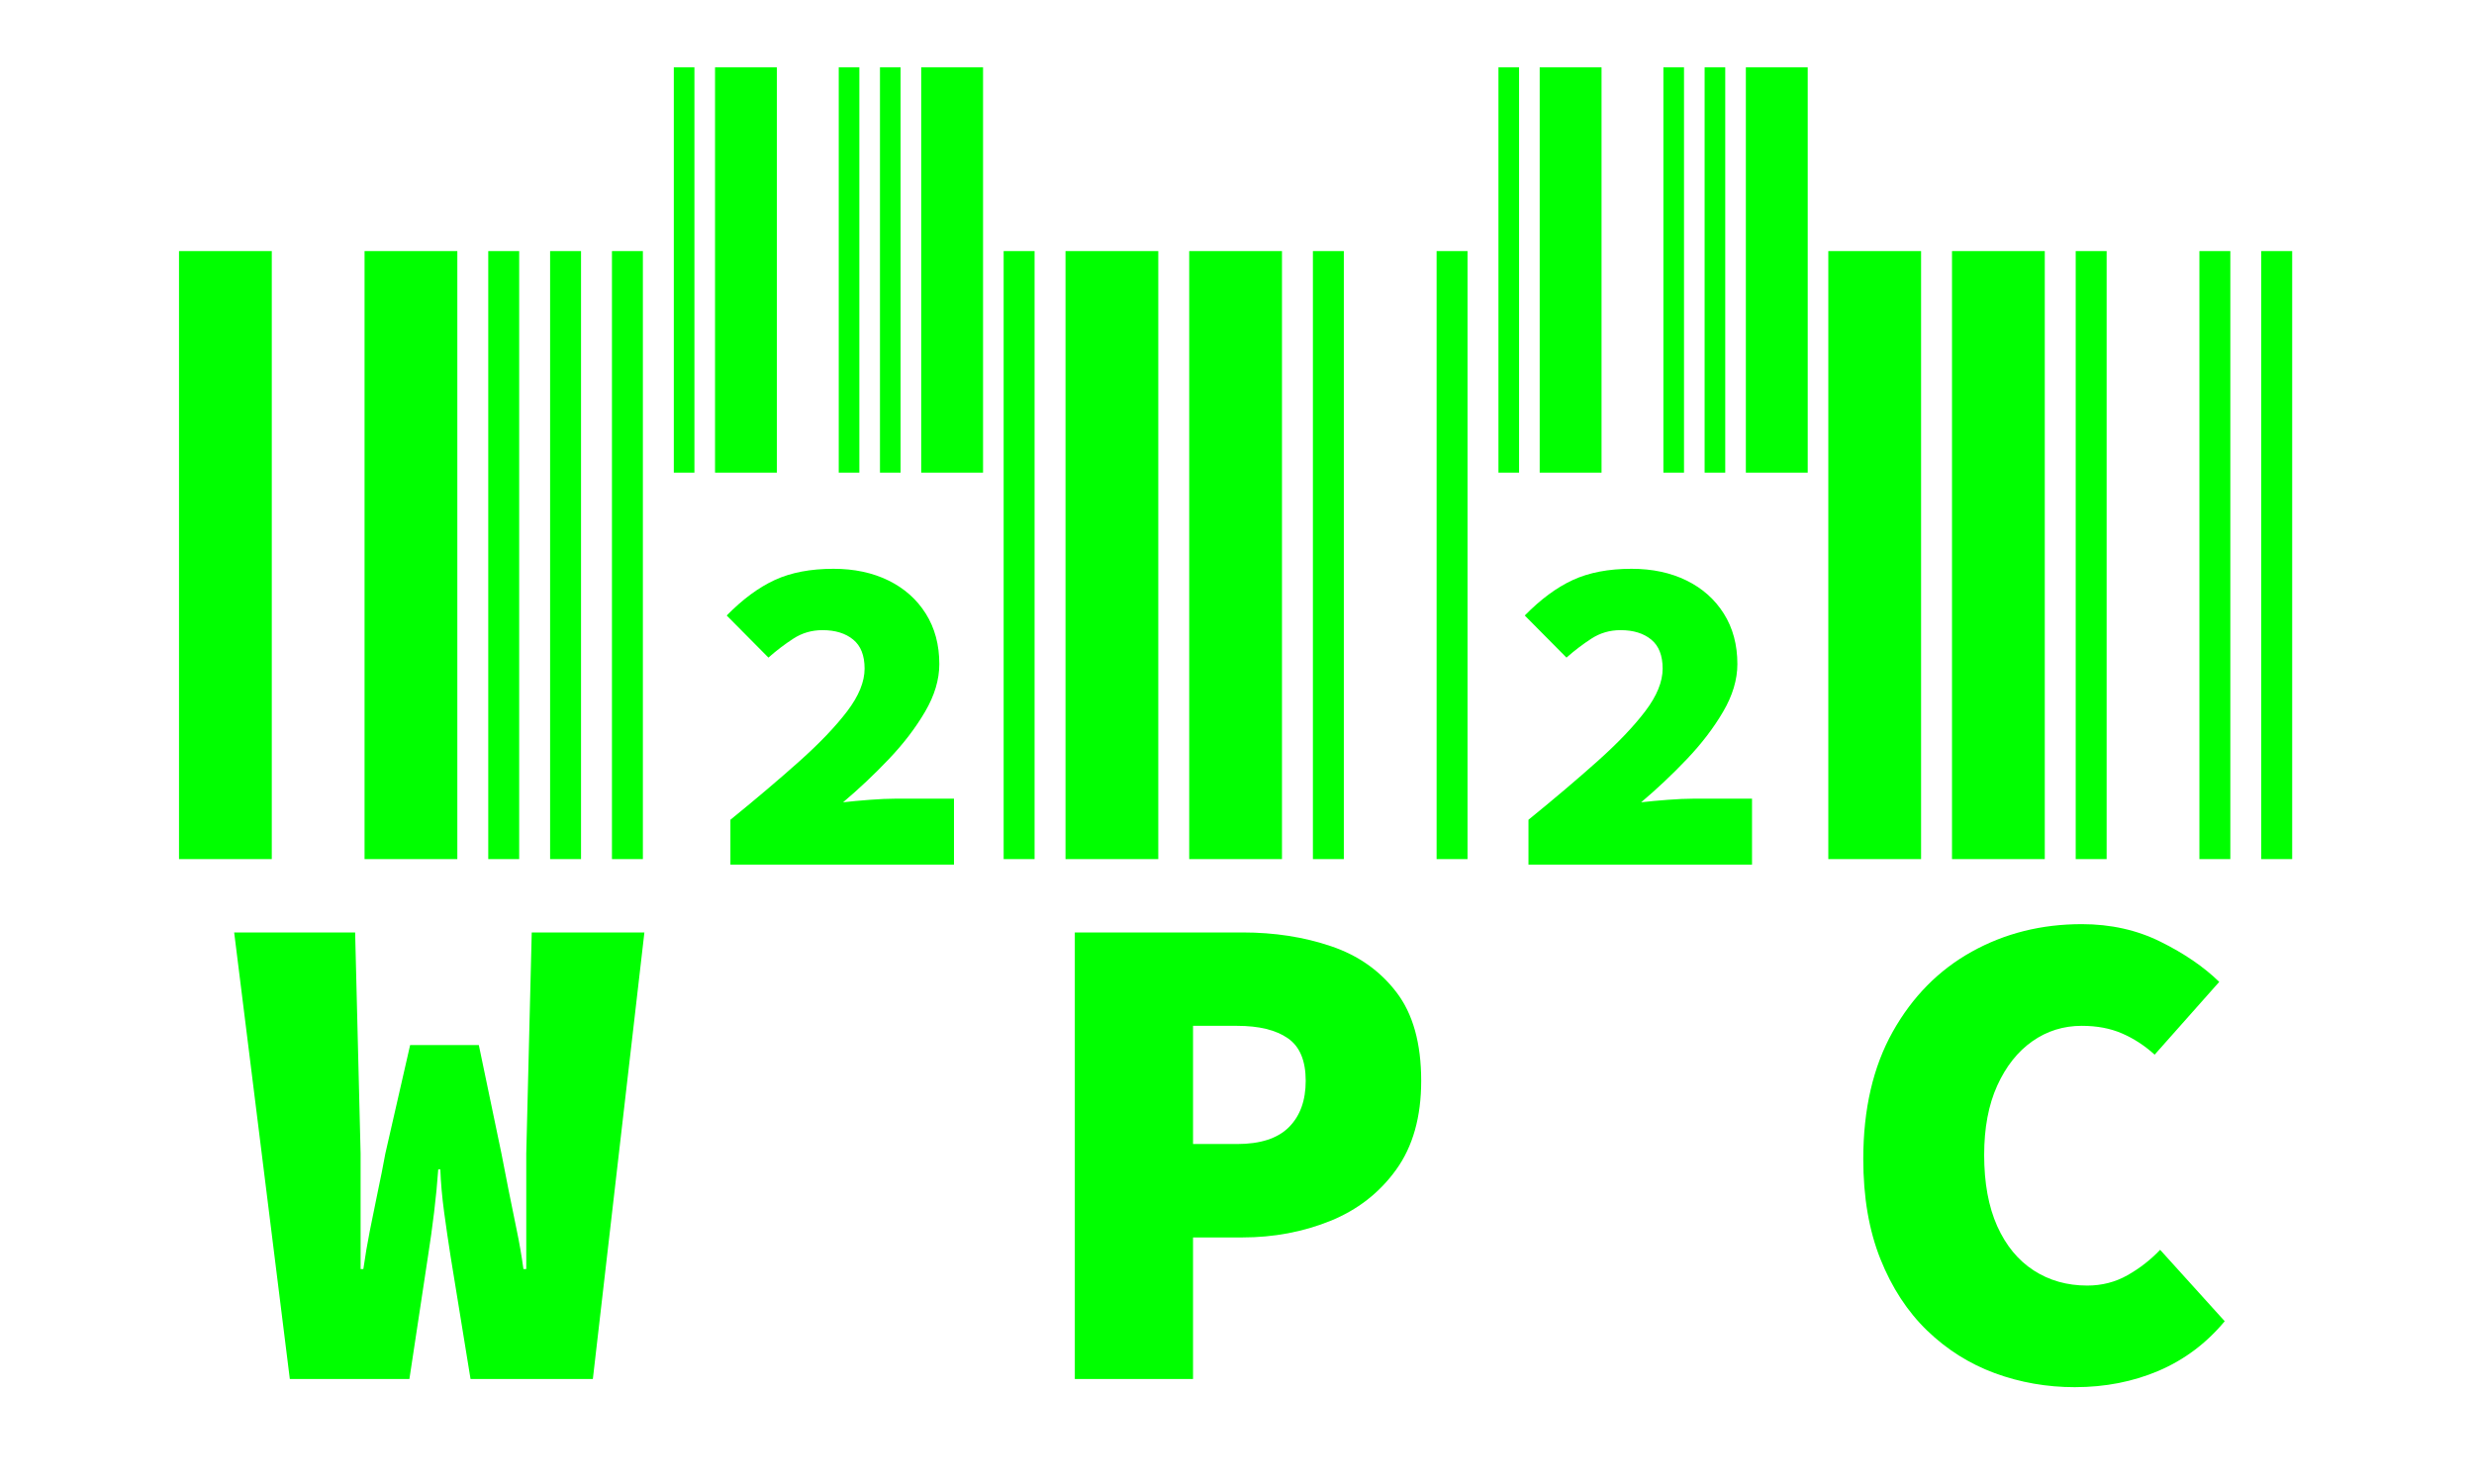
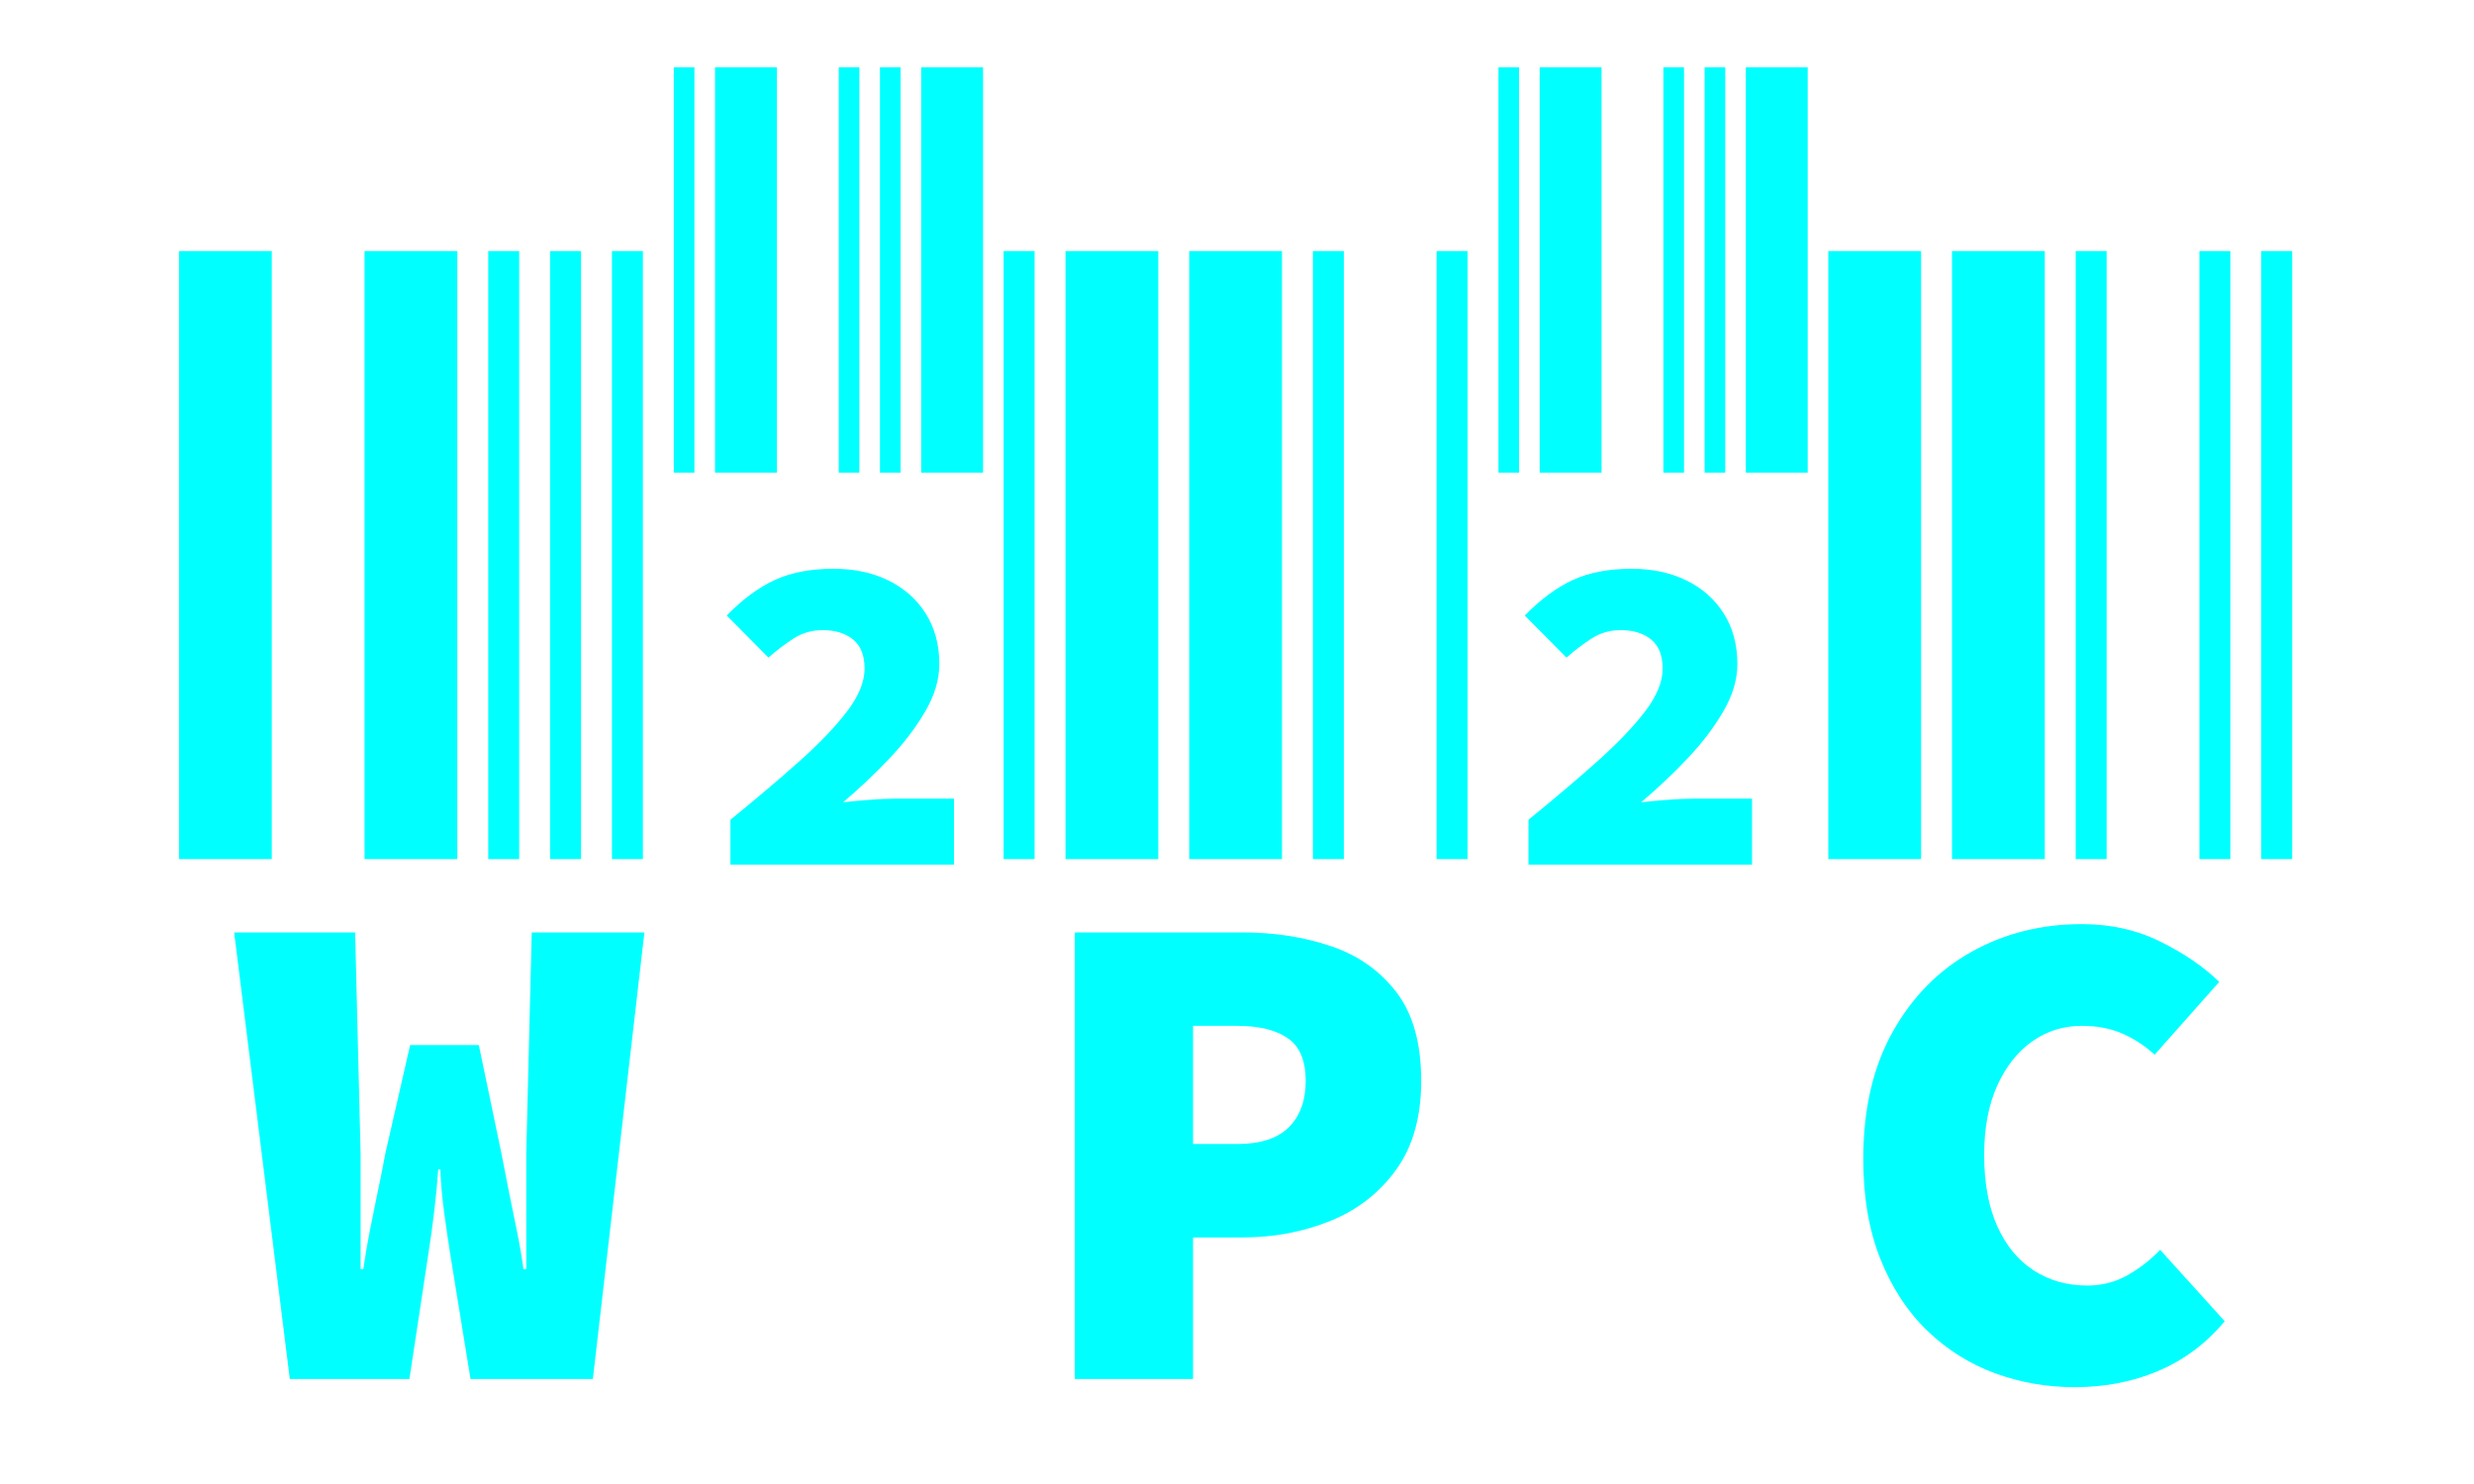
<svg xmlns="http://www.w3.org/2000/svg" version="1.1" viewBox="0.0 0.0 480.0 288.0" fill="none" stroke="none" stroke-linecap="square" stroke-miterlimit="10">
  <clipPath id="p.0">
    <path d="m0 0l480.0 0l0 288.0l-480.0 0l0 -288.0z" clip-rule="nonzero" />
  </clipPath>
  <g clip-path="url(#p.0)">
    <path fill="#000000" fill-opacity="0.0" d="m0 0l480.0 0l0 288.0l-480.0 0z" fill-rule="evenodd" />
    <path fill="#000000" fill-opacity="0.0" d="m2.727 -49.273l480.0 0l0 288.0l-480.0 0z" fill-rule="evenodd" />
-     <path fill="#00ff00" d="m34.73 166.727l0 -118.0l18.0 0l0 118.0l-18.0 0zm36.0 0l0 -118.0l18.0 0l0 118.0l-18.0 0zm24.0 0l0 -118.0l6.0 0l0 118.0l-6.0 0zm12.0 0l0 -118.0l6.0 0l0 118.0l-6.0 0zm12.0 0l0 -118.0l6.0 0l0 118.0l-6.0 0z" fill-rule="nonzero" />
-     <path fill="#00ff00" d="m130.73 91.727l0 -78.656l4.0 0l0 78.656l-4.0 0zm8.0 0l0 -78.656l12.0 0l0 78.656l-12.0 0zm24.0 0l0 -78.656l4.0 0l0 78.656l-4.0 0zm8.0 0l0 -78.656l4.0 0l0 78.656l-4.0 0zm8.0 0l0 -78.656l12.0 0l0 78.656l-12.0 0z" fill-rule="nonzero" />
-     <path fill="#00ff00" d="m194.727 166.727l0 -118.0l6.0 0l0 118.0l-6.0 0zm12.0 0l0 -118.0l18.0 0l0 118.0l-18.0 0zm24.0 0l0 -118.0l18.0 0l0 118.0l-18.0 0zm24.0 0l0 -118.0l6.0 0l0 118.0l-6.0 0zm24.0 0l0 -118.0l6.0 0l0 118.0l-6.0 0z" fill-rule="nonzero" />
-     <path fill="#00ff00" d="m290.727 91.727l0 -78.656l4.0 0l0 78.656l-4.0 0zm8.0 0l0 -78.656l12.0 0l0 78.656l-12.0 0zm24.0 0l0 -78.656l4.0 0l0 78.656l-4.0 0zm8.0 0l0 -78.656l4.0 0l0 78.656l-4.0 0zm8.0 0l0 -78.656l12.0 0l0 78.656l-12.0 0z" fill-rule="nonzero" />
-     <path fill="#00ff00" d="m354.724 166.727l0 -118.0l18.0 0l0 118.0l-18.0 0zm24.0 0l0 -118.0l18.0 0l0 118.0l-18.0 0zm24.0 0l0 -118.0l6.0 0l0 118.0l-6.0 0zm24.0 0l0 -118.0l6.0 0l0 118.0l-6.0 0zm12.0 0l0 -118.0l6.0 0l0 118.0l-6.0 0z" fill-rule="nonzero" />
+     <path fill="#00ffff" d="m34.73 166.727l0 -118.0l18.0 0l0 118.0l-18.0 0zm36.0 0l0 -118.0l18.0 0l0 118.0l-18.0 0zm24.0 0l0 -118.0l6.0 0l0 118.0l-6.0 0zm12.0 0l0 -118.0l6.0 0l0 118.0l-6.0 0zm12.0 0l0 -118.0l6.0 0l0 118.0l-6.0 0z" fill-rule="nonzero" />
+     <path fill="#00ffff" d="m130.73 91.727l0 -78.656l4.0 0l0 78.656l-4.0 0zm8.0 0l0 -78.656l12.0 0l0 78.656l-12.0 0zm24.0 0l0 -78.656l4.0 0l0 78.656l-4.0 0zm8.0 0l0 -78.656l4.0 0l0 78.656l-4.0 0zm8.0 0l0 -78.656l12.0 0l0 78.656l-12.0 0z" fill-rule="nonzero" />
+     <path fill="#00ffff" d="m194.727 166.727l0 -118.0l6.0 0l0 118.0l-6.0 0zm12.0 0l0 -118.0l18.0 0l0 118.0l-18.0 0zm24.0 0l0 -118.0l18.0 0l0 118.0l-18.0 0zm24.0 0l0 -118.0l6.0 0l0 118.0l-6.0 0zm24.0 0l0 -118.0l6.0 0l0 118.0l-6.0 0z" fill-rule="nonzero" />
+     <path fill="#00ffff" d="m290.727 91.727l0 -78.656l4.0 0l0 78.656l-4.0 0zm8.0 0l0 -78.656l12.0 0l0 78.656l-12.0 0zm24.0 0l0 -78.656l4.0 0l0 78.656l-4.0 0zm8.0 0l0 -78.656l4.0 0l0 78.656l-4.0 0zm8.0 0l0 -78.656l12.0 0l0 78.656l-12.0 0z" fill-rule="nonzero" />
+     <path fill="#00ffff" d="m354.724 166.727l0 -118.0l18.0 0l0 118.0l-18.0 0zm24.0 0l0 -118.0l18.0 0l0 118.0l-18.0 0zm24.0 0l0 -118.0l6.0 0l0 118.0l-6.0 0zm24.0 0l0 -118.0l6.0 0l0 118.0l-6.0 0zm12.0 0l0 -118.0l6.0 0l0 118.0l-6.0 0z" fill-rule="nonzero" />
    <path fill="#000000" fill-opacity="0.0" d="m7.749 130.616l154.835 0l0 180.976l-154.835 0z" fill-rule="evenodd" />
-     <path fill="#00ff00" d="m56.23 267.616l-10.797 -86.656l23.469 0l1.062 42.922q0 3.734 0 7.469q0 3.734 0 7.469q0 3.734 0 7.469l0.531 0q0.531 -3.734 1.266 -7.469q0.734 -3.734 1.531 -7.531q0.812 -3.797 1.469 -7.406l4.812 -21.062l13.328 0l4.391 21.062q0.672 3.469 1.406 7.203q0.734 3.734 1.531 7.531q0.797 3.797 1.328 7.672l0.547 0q0 -3.875 0 -7.672q0 -3.797 0 -7.453q0 -3.672 0 -7.281l1.062 -42.922l21.859 0l-10.0 86.656l-23.734 0l-3.859 -23.734q-0.672 -4.266 -1.266 -8.656q-0.594 -4.406 -0.734 -8.281l-0.406 0q-0.266 3.875 -0.797 8.281q-0.531 4.391 -1.203 8.656l-3.594 23.734l-23.203 0z" fill-rule="nonzero" />
+     <path fill="#00ffff" d="m56.23 267.616l-10.797 -86.656l23.469 0l1.062 42.922q0 3.734 0 7.469q0 3.734 0 7.469q0 3.734 0 7.469l0.531 0q0.531 -3.734 1.266 -7.469q0.734 -3.734 1.531 -7.531q0.812 -3.797 1.469 -7.406l4.812 -21.062l13.328 0l4.391 21.062q0.672 3.469 1.406 7.203q0.734 3.734 1.531 7.531q0.797 3.797 1.328 7.672l0.547 0q0 -3.875 0 -7.672q0 -3.797 0 -7.453q0 -3.672 0 -7.281l1.062 -42.922l21.859 0l-10.0 86.656l-23.734 0l-3.859 -23.734q-0.672 -4.266 -1.266 -8.656q-0.594 -4.406 -0.734 -8.281l-0.406 0q-0.266 3.875 -0.797 8.281q-0.531 4.391 -1.203 8.656l-3.594 23.734l-23.203 0z" fill-rule="nonzero" />
    <path fill="#000000" fill-opacity="0.0" d="m162.583 130.616l154.835 0l0 180.976l-154.835 0z" fill-rule="evenodd" />
-     <path fill="#00ff00" d="m208.534 267.616l0 -86.656l32.531 0q9.328 0 17.187 2.672q7.875 2.656 12.672 8.922q4.812 6.266 4.812 17.203q0 10.531 -4.875 17.266q-4.859 6.734 -12.797 9.938q-7.937 3.188 -17 3.188l-9.594 0l0 27.469l-22.938 0zm22.938 -45.594l8.531 0q6.797 0 10.062 -3.266q3.266 -3.266 3.266 -9.0q0 -5.875 -3.469 -8.266q-3.469 -2.406 -9.859 -2.406l-8.531 0l0 22.938z" fill-rule="nonzero" />
+     <path fill="#00ffff" d="m208.534 267.616l0 -86.656l32.531 0q9.328 0 17.187 2.672q7.875 2.656 12.672 8.922q4.812 6.266 4.812 17.203q0 10.531 -4.875 17.266q-4.859 6.734 -12.797 9.938q-7.937 3.188 -17 3.188l-9.594 0l0 27.469l-22.938 0zm22.938 -45.594l8.531 0q6.797 0 10.062 -3.266q3.266 -3.266 3.266 -9.0q0 -5.875 -3.469 -8.266q-3.469 -2.406 -9.859 -2.406l-8.531 0l0 22.938z" fill-rule="nonzero" />
    <path fill="#000000" fill-opacity="0.0" d="m127.2 80.794l73.102 0l0 180.976l-73.102 0z" fill-rule="evenodd" />
-     <path fill="#00ff00" d="m141.714 167.794l0 -8.703q7.547 -6.141 13.406 -11.375q5.875 -5.25 9.25 -9.688q3.375 -4.453 3.375 -8.266q0 -3.828 -2.219 -5.641q-2.219 -1.828 -5.953 -1.828q-3.109 0 -5.641 1.641q-2.531 1.641 -4.844 3.688l-8.094 -8.172q4.625 -4.719 9.328 -6.891q4.719 -2.172 11.391 -2.172q6.031 0 10.656 2.266q4.625 2.266 7.25 6.438q2.625 4.172 2.625 9.781q0 4.531 -2.766 9.25q-2.75 4.703 -7.016 9.188q-4.266 4.484 -8.891 8.391q2.312 -0.266 5.203 -0.484q2.891 -0.219 4.922 -0.219l11.391 0l0 12.797l-43.375 0z" fill-rule="nonzero" />
+     <path fill="#00ffff" d="m141.714 167.794l0 -8.703q7.547 -6.141 13.406 -11.375q5.875 -5.25 9.25 -9.688q3.375 -4.453 3.375 -8.266q0 -3.828 -2.219 -5.641q-2.219 -1.828 -5.953 -1.828q-3.109 0 -5.641 1.641q-2.531 1.641 -4.844 3.688l-8.094 -8.172q4.625 -4.719 9.328 -6.891q4.719 -2.172 11.391 -2.172q6.031 0 10.656 2.266q4.625 2.266 7.25 6.438q2.625 4.172 2.625 9.781q0 4.531 -2.766 9.25q-2.75 4.703 -7.016 9.188q-4.266 4.484 -8.891 8.391q2.312 -0.266 5.203 -0.484q2.891 -0.219 4.922 -0.219l11.391 0l0 12.797l-43.375 0z" fill-rule="nonzero" />
    <path fill="#000000" fill-opacity="0.0" d="m317.418 130.616l154.835 0l0 180.976l-154.835 0z" fill-rule="evenodd" />
-     <path fill="#00ff00" d="m402.571 269.209q-8.141 0 -15.547 -2.719q-7.391 -2.734 -13.125 -8.266q-5.734 -5.547 -9.062 -13.875q-3.328 -8.328 -3.328 -19.406q0 -14.531 5.719 -24.719q5.734 -10.203 15.328 -15.531q9.609 -5.344 21.344 -5.344q8.406 0 15.266 3.406q6.875 3.391 11.406 7.797l-12.531 14.125q-2.938 -2.656 -6.344 -4.125q-3.391 -1.469 -7.797 -1.469q-5.328 0 -9.594 3.0q-4.266 3.0 -6.812 8.609q-2.531 5.594 -2.531 13.453q0 8.141 2.531 13.812q2.547 5.656 7.078 8.594q4.531 2.938 10.391 2.938q4.266 0 7.797 -2.0q3.547 -2.0 6.344 -4.938l12.531 13.859q-5.328 6.406 -12.797 9.609q-7.469 3.188 -16.266 3.188z" fill-rule="nonzero" />
+     <path fill="#00ffff" d="m402.571 269.209q-8.141 0 -15.547 -2.719q-7.391 -2.734 -13.125 -8.266q-5.734 -5.547 -9.062 -13.875q-3.328 -8.328 -3.328 -19.406q0 -14.531 5.719 -24.719q5.734 -10.203 15.328 -15.531q9.609 -5.344 21.344 -5.344q8.406 0 15.266 3.406q6.875 3.391 11.406 7.797l-12.531 14.125q-2.938 -2.656 -6.344 -4.125q-3.391 -1.469 -7.797 -1.469q-5.328 0 -9.594 3.0q-4.266 3.0 -6.812 8.609q-2.531 5.594 -2.531 13.453q0 8.141 2.531 13.812q2.547 5.656 7.078 8.594q4.531 2.938 10.391 2.938q4.266 0 7.797 -2.0q3.547 -2.0 6.344 -4.938l12.531 13.859q-5.328 6.406 -12.797 9.609q-7.469 3.188 -16.266 3.188z" fill-rule="nonzero" />
    <path fill="#000000" fill-opacity="0.0" d="m282.037 80.794l73.102 0l0 180.976l-73.102 0z" fill-rule="evenodd" />
-     <path fill="#00ff00" d="m296.551 167.794l0 -8.703q7.547 -6.141 13.406 -11.375q5.875 -5.25 9.25 -9.688q3.375 -4.453 3.375 -8.266q0 -3.828 -2.219 -5.641q-2.219 -1.828 -5.953 -1.828q-3.109 0 -5.641 1.641q-2.531 1.641 -4.844 3.688l-8.094 -8.172q4.625 -4.719 9.328 -6.891q4.719 -2.172 11.391 -2.172q6.031 0 10.656 2.266q4.625 2.266 7.25 6.438q2.625 4.172 2.625 9.781q0 4.531 -2.766 9.25q-2.75 4.703 -7.016 9.188q-4.266 4.484 -8.891 8.391q2.312 -0.266 5.203 -0.484q2.891 -0.219 4.922 -0.219l11.391 0l0 12.797l-43.375 0z" fill-rule="nonzero" />
+     <path fill="#00ffff" d="m296.551 167.794l0 -8.703q7.547 -6.141 13.406 -11.375q5.875 -5.25 9.25 -9.688q3.375 -4.453 3.375 -8.266q0 -3.828 -2.219 -5.641q-2.219 -1.828 -5.953 -1.828q-3.109 0 -5.641 1.641q-2.531 1.641 -4.844 3.688l-8.094 -8.172q4.625 -4.719 9.328 -6.891q4.719 -2.172 11.391 -2.172q6.031 0 10.656 2.266q4.625 2.266 7.25 6.438q2.625 4.172 2.625 9.781q0 4.531 -2.766 9.25q-2.75 4.703 -7.016 9.188q-4.266 4.484 -8.891 8.391q2.312 -0.266 5.203 -0.484q2.891 -0.219 4.922 -0.219l11.391 0l0 12.797l-43.375 0z" fill-rule="nonzero" />
  </g>
</svg>
